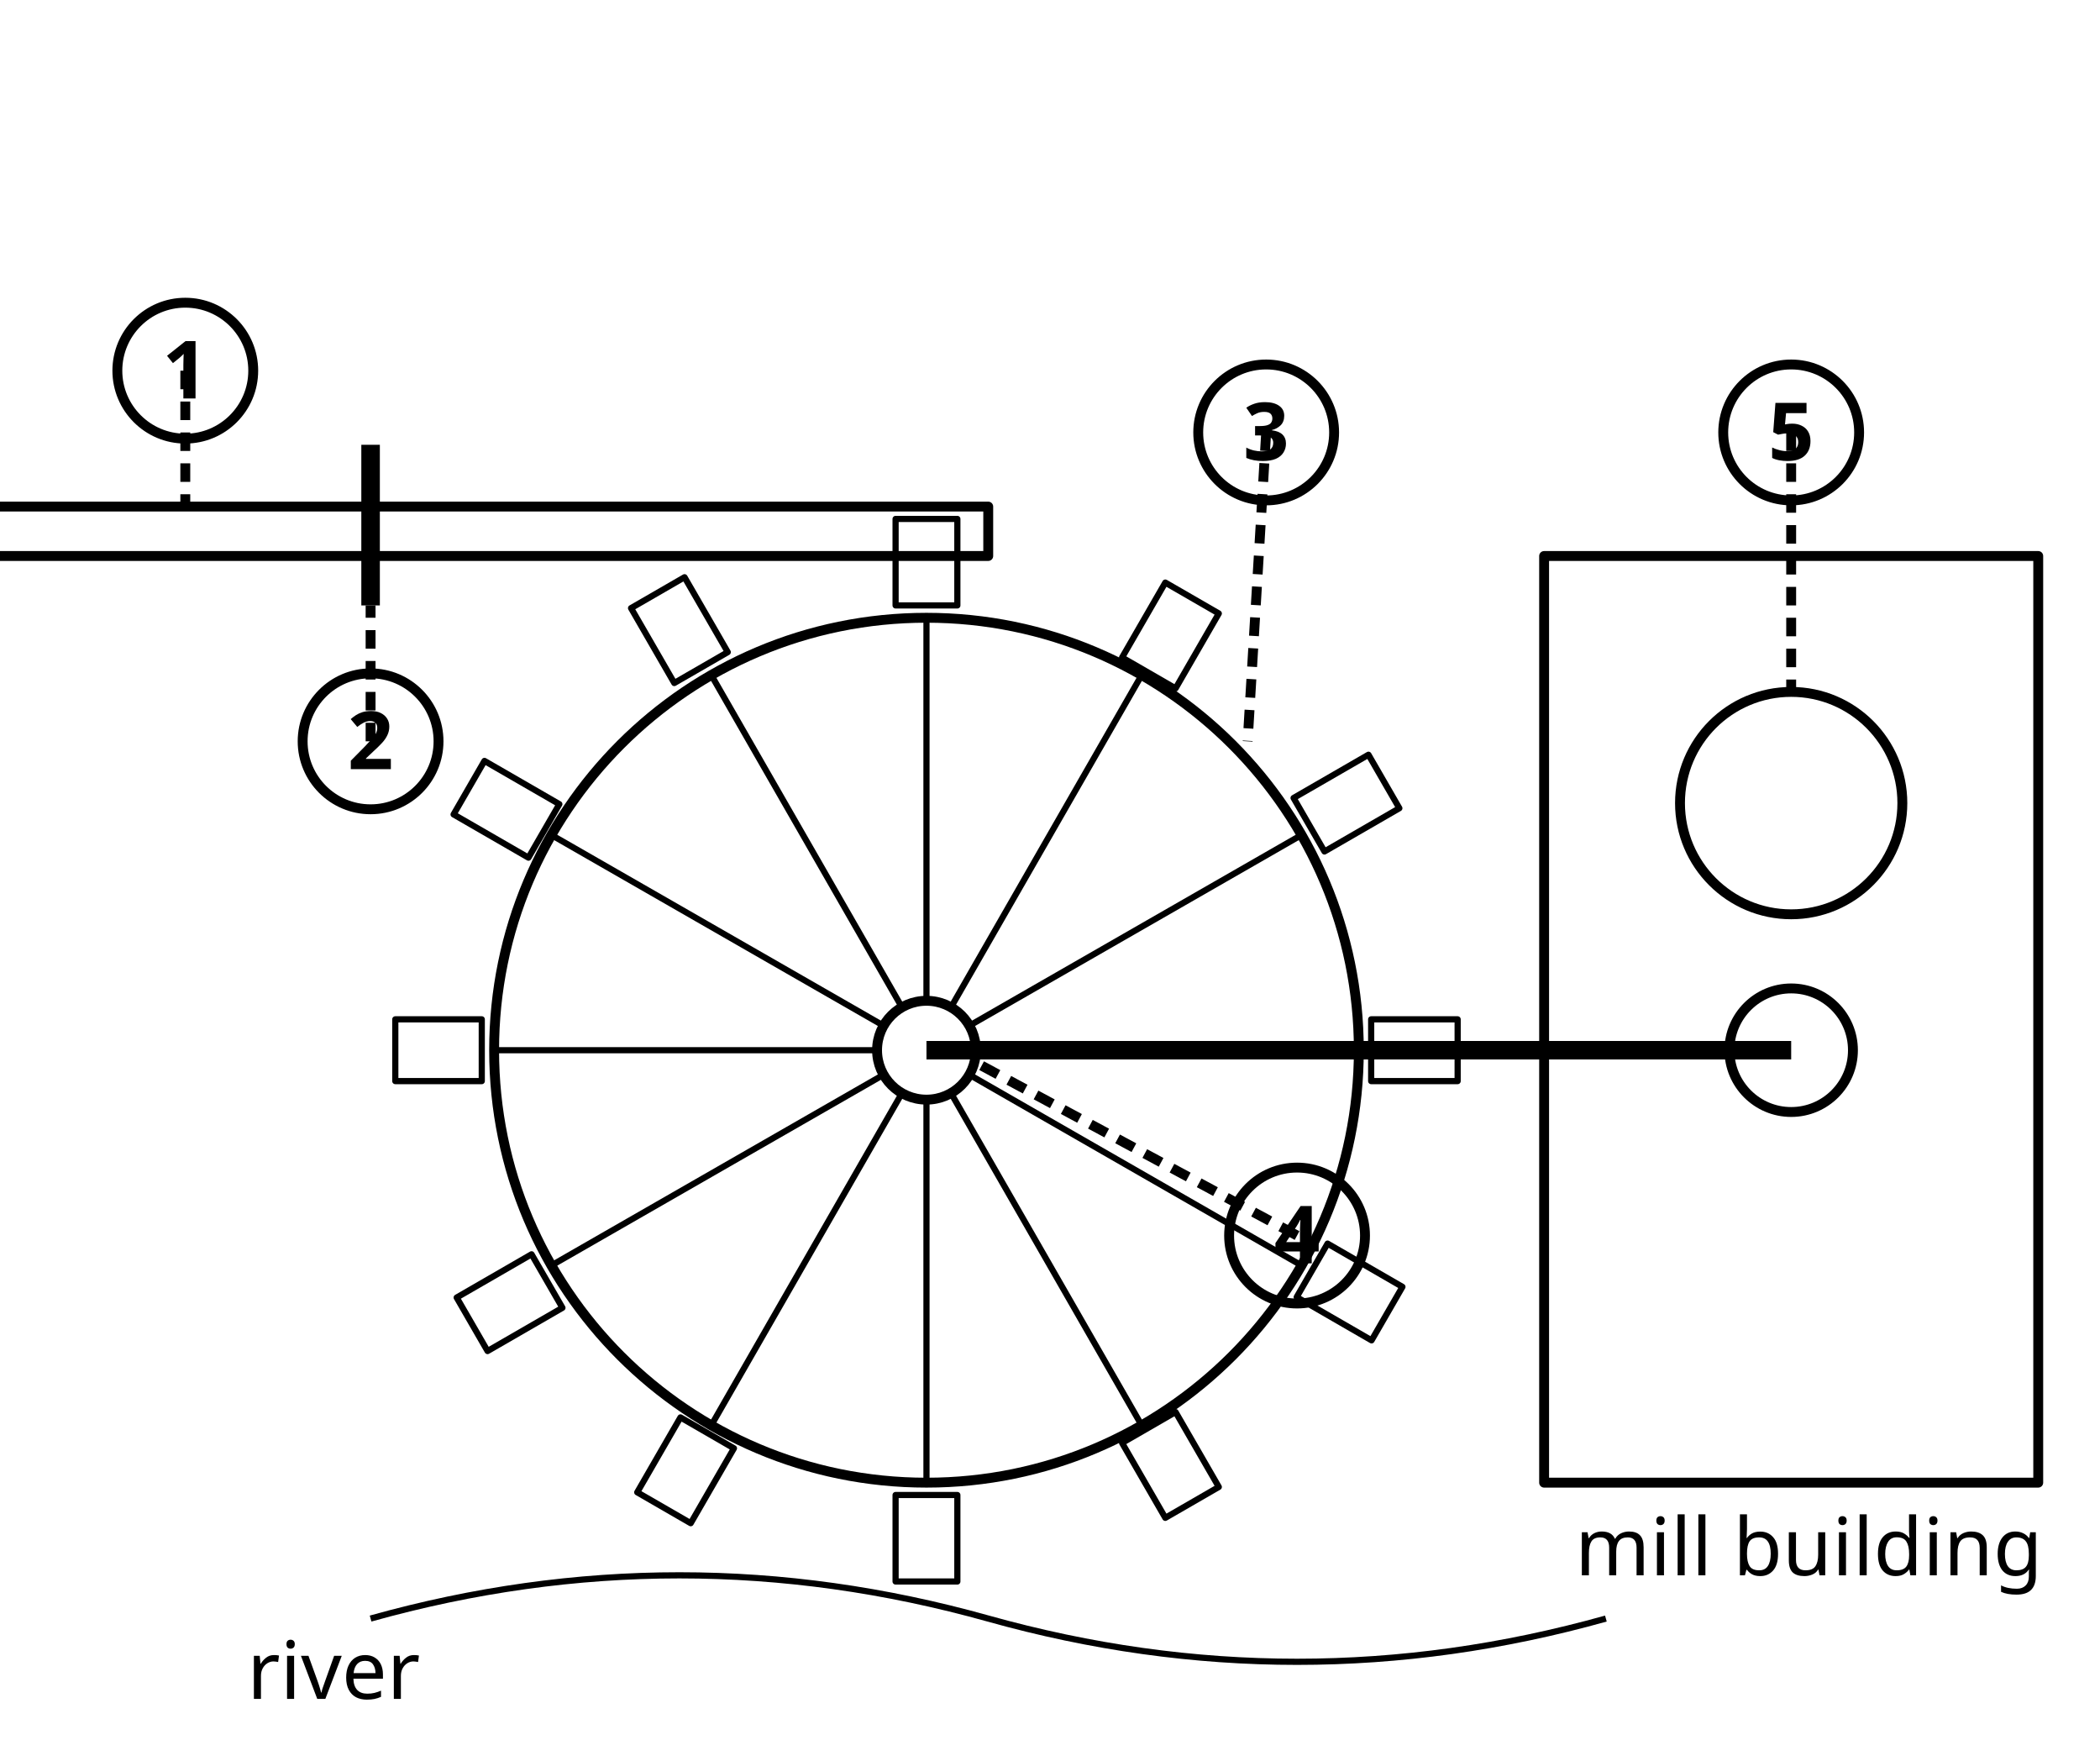
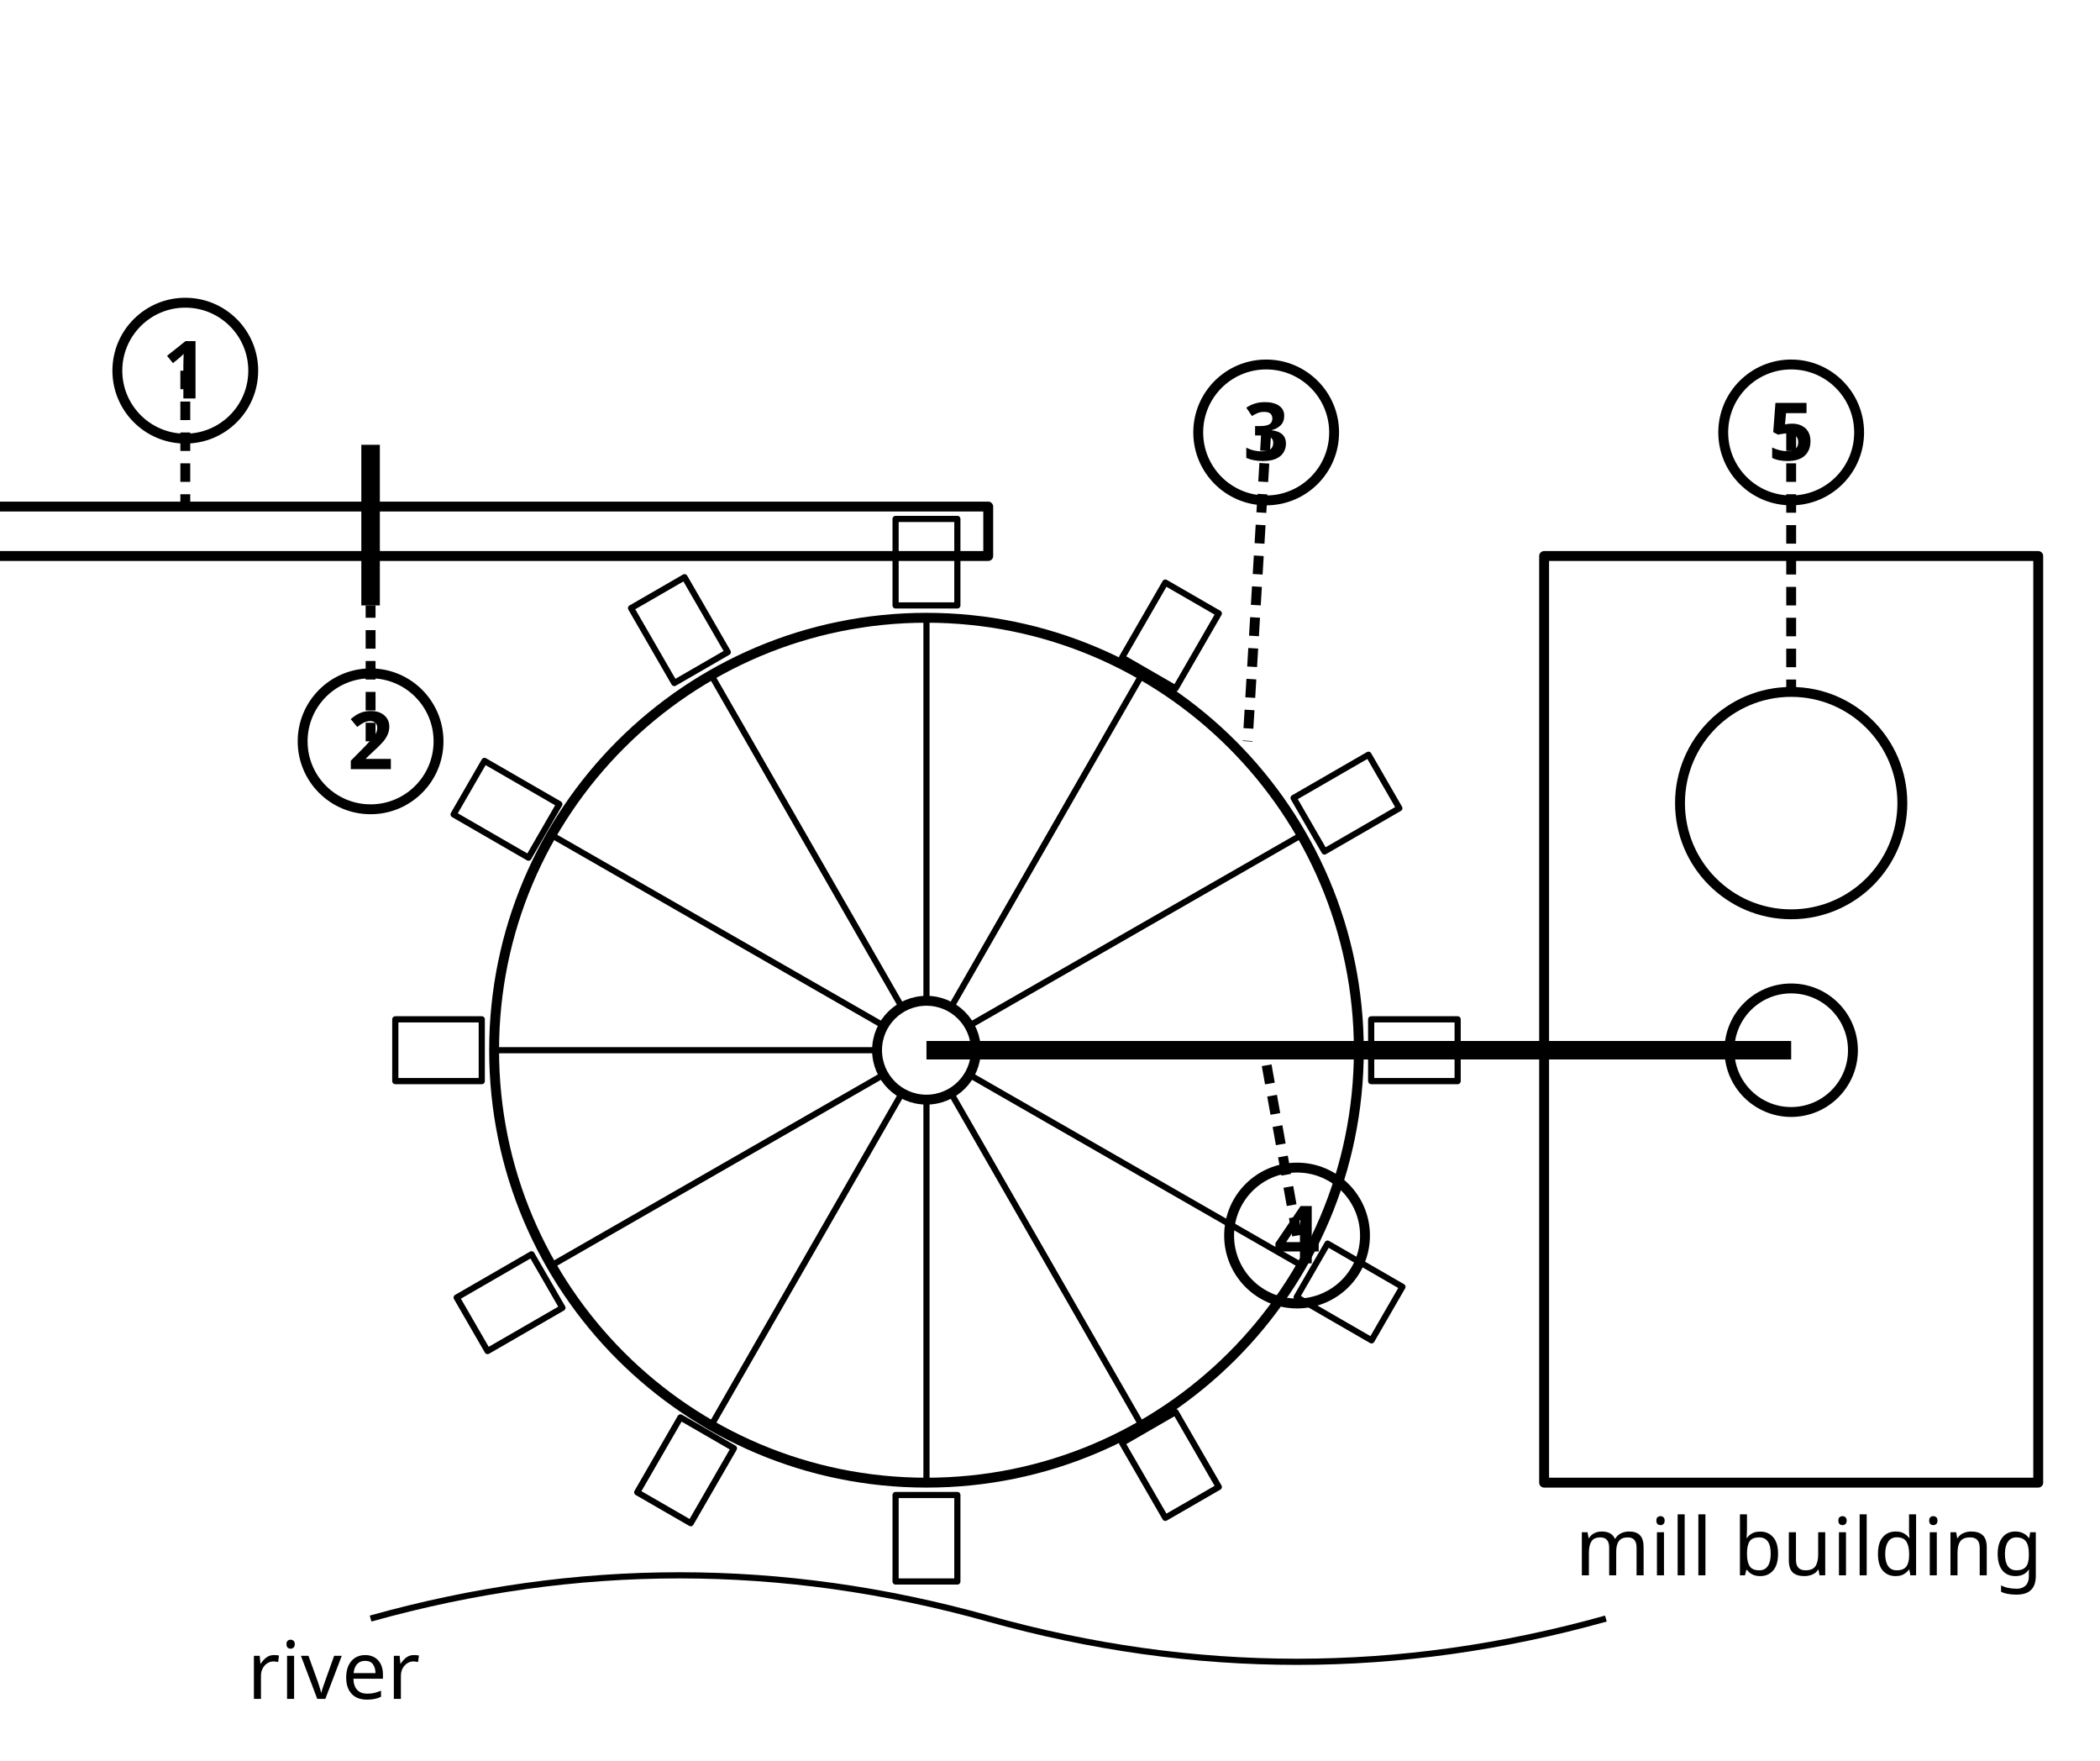
<svg xmlns="http://www.w3.org/2000/svg" viewBox="0 0 340 285" role="img" aria-labelledby="fig-wheel-t fig-wheel-d" font-family="system-ui, sans-serif" font-size="13" fill="none" stroke="currentColor" stroke-width="1.6" stroke-linejoin="round">
  <circle cx="150" cy="170" r="70" />
  <circle cx="150" cy="170" r="8" />
  <line x1="158" y1="170" x2="220" y2="170" stroke-width="1" />
  <rect x="222" y="165" width="14" height="10" transform="rotate(0 229 170)" stroke-width="1" />
  <line x1="157" y1="174" x2="211" y2="205" stroke-width="1" />
  <rect x="211" y="204" width="14" height="10" transform="rotate(30 218 210)" stroke-width="1" />
  <line x1="154" y1="177" x2="185" y2="231" stroke-width="1" />
  <rect x="182" y="233" width="14" height="10" transform="rotate(60 190 238)" stroke-width="1" />
  <line x1="150" y1="178" x2="150" y2="240" stroke-width="1" />
  <rect x="143" y="244" width="14" height="10" transform="rotate(90 150 249)" stroke-width="1" />
  <line x1="146" y1="177" x2="115" y2="231" stroke-width="1" />
  <rect x="104" y="233" width="14" height="10" transform="rotate(120 111 238)" stroke-width="1" />
  <line x1="143" y1="174" x2="89" y2="205" stroke-width="1" />
  <rect x="75" y="204" width="14" height="10" transform="rotate(150 82 210)" stroke-width="1" />
  <line x1="142" y1="170" x2="80" y2="170" stroke-width="1" />
  <rect x="64" y="165" width="14" height="10" transform="rotate(180 71 170)" stroke-width="1" />
  <line x1="143" y1="166" x2="89" y2="135" stroke-width="1" />
  <rect x="75" y="126" width="14" height="10" transform="rotate(210 82 131)" stroke-width="1" />
  <line x1="146" y1="163" x2="115" y2="109" stroke-width="1" />
  <rect x="103" y="97" width="14" height="10" transform="rotate(240 110 102)" stroke-width="1" />
  <line x1="150" y1="162" x2="150" y2="100" stroke-width="1" />
  <rect x="143" y="86" width="14" height="10" transform="rotate(270 150 91)" stroke-width="1" />
  <line x1="154" y1="163" x2="185" y2="109" stroke-width="1" />
  <rect x="182" y="97" width="14" height="10" transform="rotate(300 190 102)" stroke-width="1" />
  <line x1="157" y1="166" x2="211" y2="135" stroke-width="1" />
  <rect x="211" y="125" width="14" height="10" transform="rotate(330 218 130)" stroke-width="1" />
  <path d="M0 82 h160 v8 h-160" />
  <path d="M60 72 v26" stroke-width="3" />
  <line x1="150" y1="170" x2="290" y2="170" stroke-width="3" />
  <rect x="250" y="90" width="80" height="150" />
  <circle cx="290" cy="130" r="18" />
  <circle cx="290" cy="170" r="10" />
  <path d="M60 262 q50 -14 100 0 t100 0" stroke-width="1" />
  <line x1="30" y1="60" x2="30" y2="82" stroke-dasharray="3 2" />
  <circle cx="30" cy="60" r="11" fill="Canvas" />
  <text x="30" y="64.5" text-anchor="middle" fill="currentColor" stroke="none" font-weight="700">1</text>
  <line x1="60" y1="120" x2="60" y2="98" stroke-dasharray="3 2" />
  <circle cx="60" cy="120" r="11" fill="Canvas" />
  <text x="60" y="124.5" text-anchor="middle" fill="currentColor" stroke="none" font-weight="700">2</text>
  <line x1="205" y1="70" x2="202" y2="120" stroke-dasharray="3 2" />
  <circle cx="205" cy="70" r="11" fill="Canvas" />
  <text x="205" y="74.5" text-anchor="middle" fill="currentColor" stroke="none" font-weight="700">3</text>
-   <line x1="210" y1="200" x2="158" y2="172" stroke-dasharray="3 2" />
+   <line x1="210" y1="200" x2="205" y2="172" stroke-dasharray="3 2" />
  <circle cx="210" cy="200" r="11" fill="Canvas" />
  <text x="210" y="204.5" text-anchor="middle" fill="currentColor" stroke="none" font-weight="700">4</text>
  <line x1="290" y1="70" x2="290" y2="112" stroke-dasharray="3 2" />
  <circle cx="290" cy="70" r="11" fill="Canvas" />
  <text x="290" y="74.5" text-anchor="middle" fill="currentColor" stroke="none" font-weight="700">5</text>
  <text x="255" y="255" text-anchor="start" fill="currentColor" stroke="none">mill building</text>
  <text x="40" y="275" text-anchor="start" fill="currentColor" stroke="none">river</text>
</svg>
